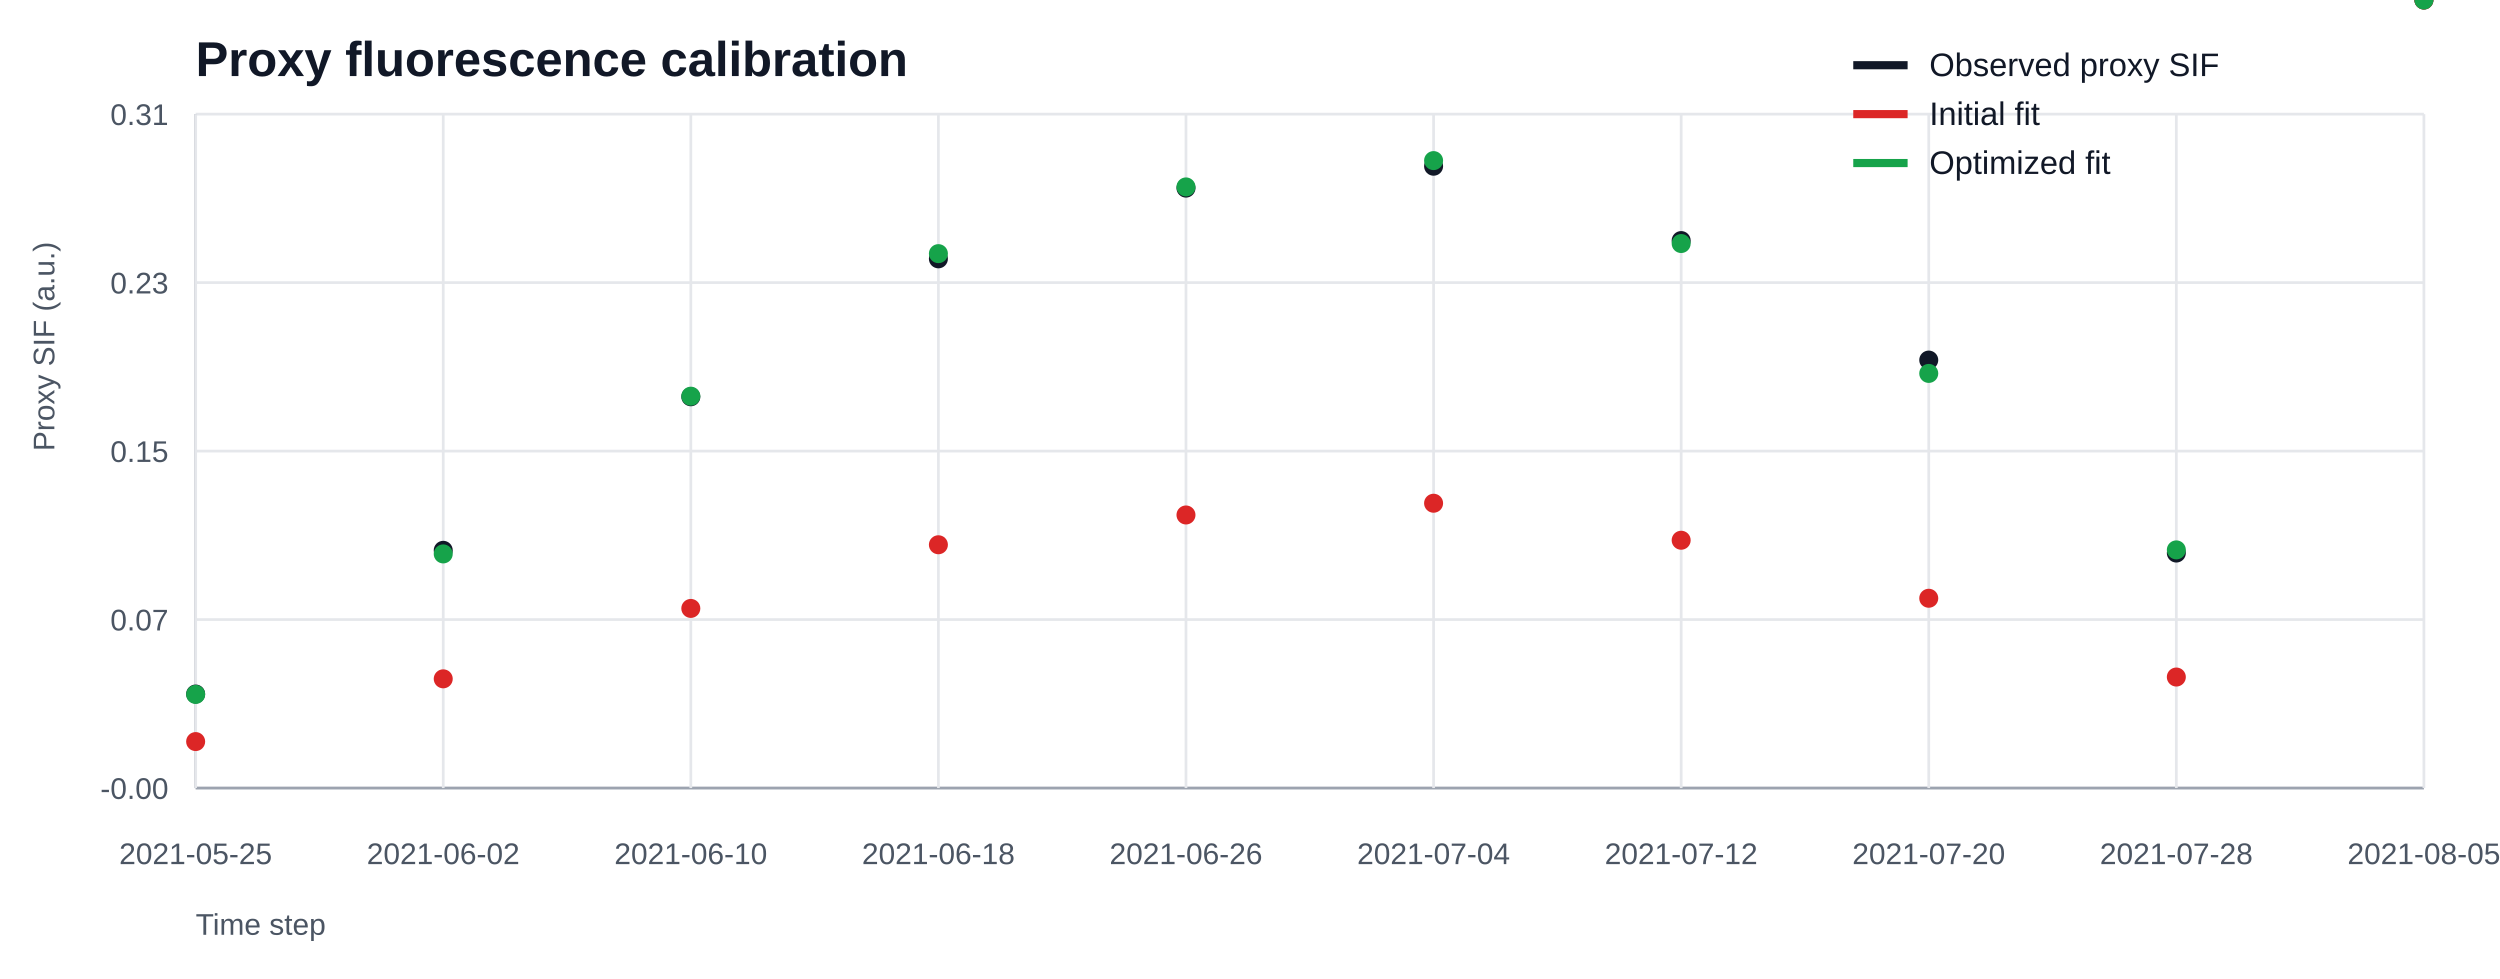
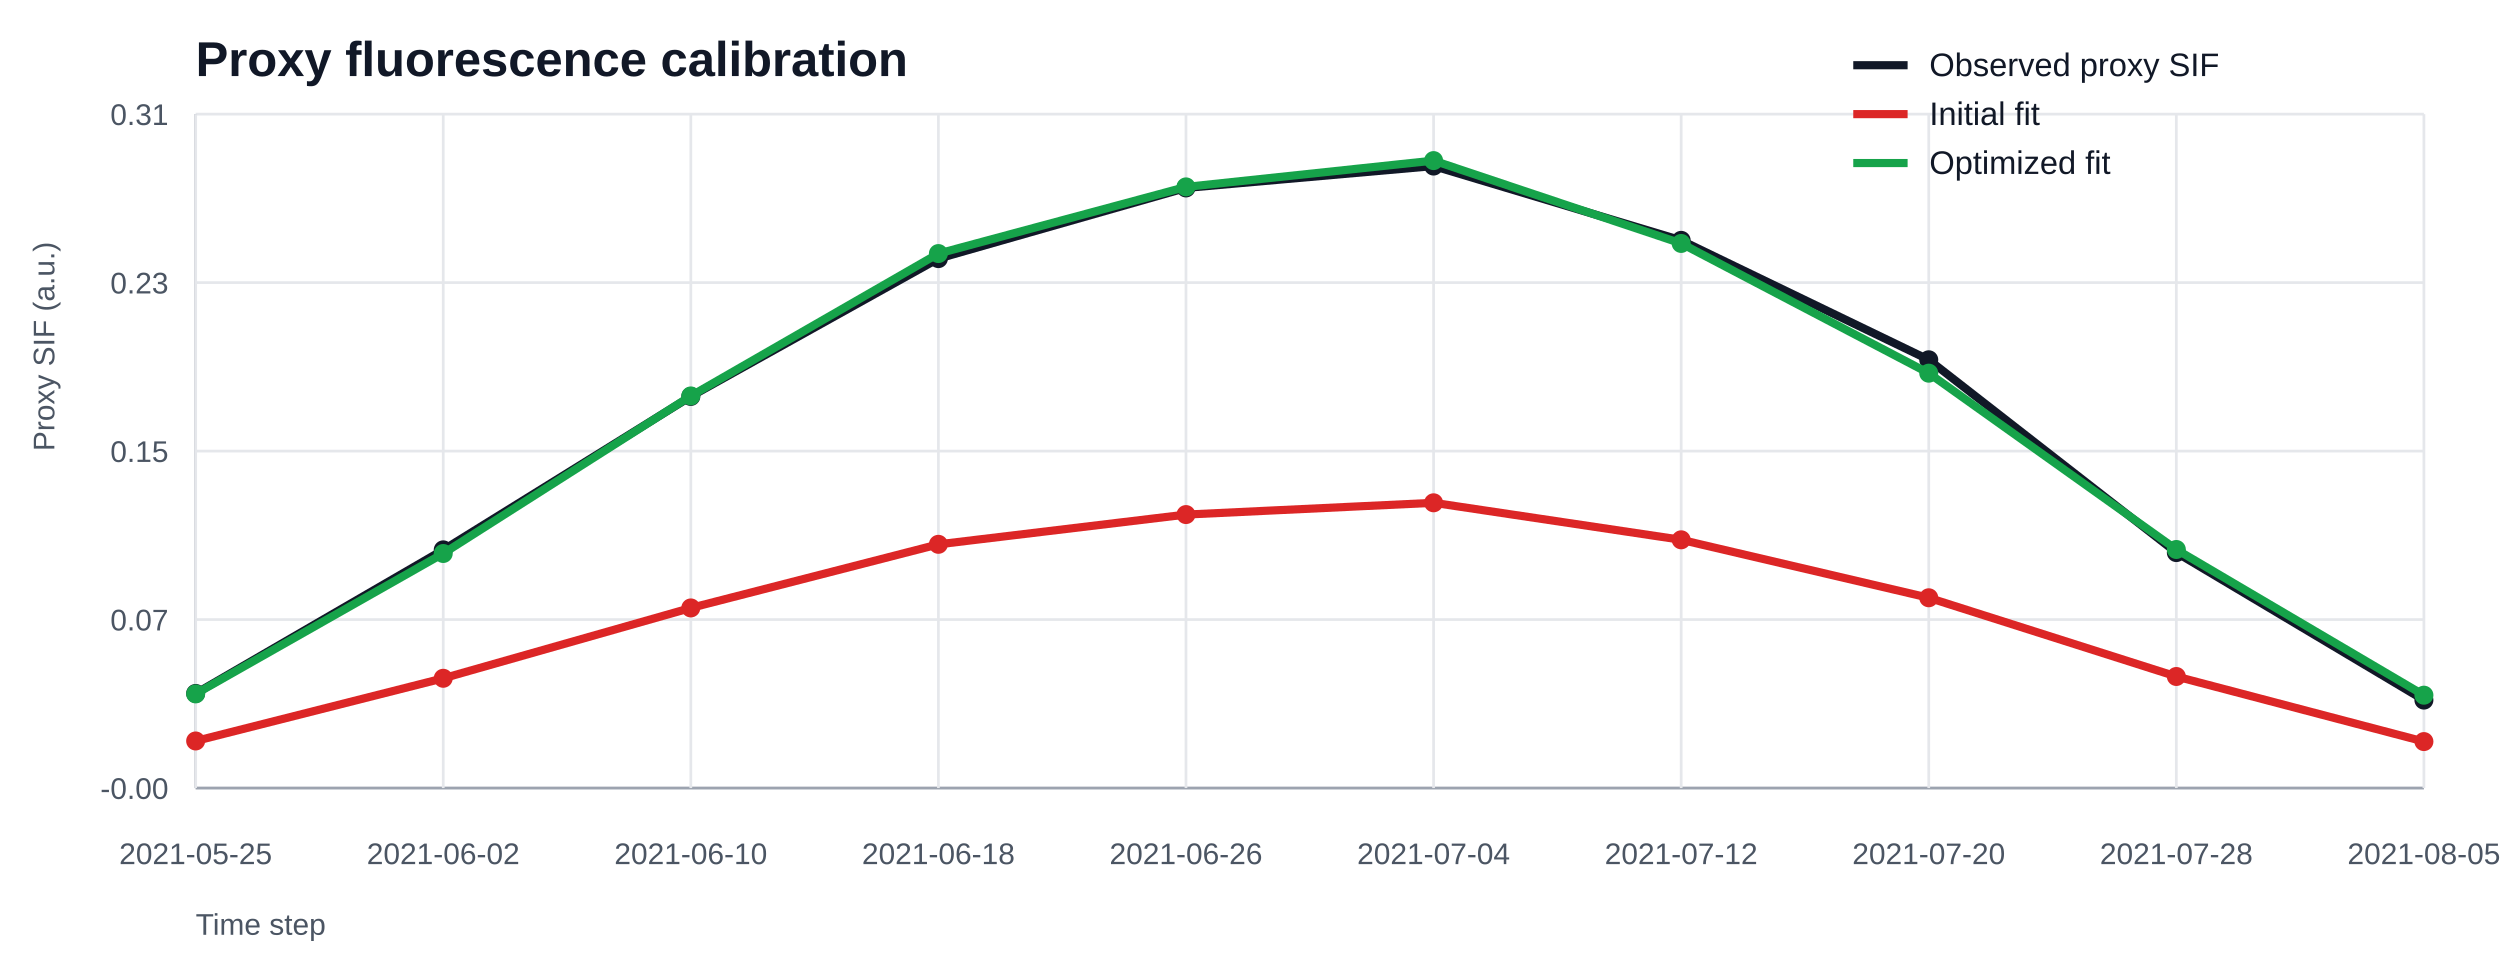
<svg xmlns="http://www.w3.org/2000/svg" width="920" height="360" viewBox="0 0 920 360">
  <style>text{font-family:Arial,sans-serif;fill:#111827;}.axis{stroke:#9ca3af;stroke-width:1;}.grid{stroke:#e5e7eb;stroke-width:1;}.legend{font-size:12px;}.tick{font-size:11px;fill:#4b5563;}.title{font-size:18px;font-weight:700;}</style>
  <text class="title" x="72" y="28">Proxy fluorescence calibration</text>
  <text class="tick" x="72" y="344">Time step</text>
  <text class="tick" transform="translate(20 166.0) rotate(-90)">Proxy SIF (a.u.)</text>
  <line class="grid" x1="72" y1="290.00" x2="892" y2="290.00" />
  <text class="tick" x="62" y="294.00" text-anchor="end">-0.00</text>
  <line class="grid" x1="72" y1="228.00" x2="892" y2="228.00" />
  <text class="tick" x="62" y="232.00" text-anchor="end">0.07</text>
  <line class="grid" x1="72" y1="166.00" x2="892" y2="166.00" />
  <text class="tick" x="62" y="170.00" text-anchor="end">0.15</text>
  <line class="grid" x1="72" y1="104.00" x2="892" y2="104.00" />
  <text class="tick" x="62" y="108.00" text-anchor="end">0.23</text>
  <line class="grid" x1="72" y1="42.00" x2="892" y2="42.00" />
  <text class="tick" x="62" y="46.00" text-anchor="end">0.31</text>
  <line class="axis" x1="72" y1="42" x2="72" y2="290" />
  <line class="axis" x1="72" y1="290" x2="892" y2="290" />
  <line class="grid" x1="72.00" y1="42" x2="72.00" y2="290" />
  <text class="tick" x="72.00" y="318" text-anchor="middle">2021-05-25</text>
  <line class="grid" x1="163.11" y1="42" x2="163.11" y2="290" />
  <text class="tick" x="163.11" y="318" text-anchor="middle">2021-06-02</text>
  <line class="grid" x1="254.22" y1="42" x2="254.22" y2="290" />
  <text class="tick" x="254.22" y="318" text-anchor="middle">2021-06-10</text>
  <line class="grid" x1="345.33" y1="42" x2="345.33" y2="290" />
  <text class="tick" x="345.33" y="318" text-anchor="middle">2021-06-18</text>
  <line class="grid" x1="436.44" y1="42" x2="436.44" y2="290" />
  <text class="tick" x="436.44" y="318" text-anchor="middle">2021-06-26</text>
  <line class="grid" x1="527.56" y1="42" x2="527.56" y2="290" />
  <text class="tick" x="527.56" y="318" text-anchor="middle">2021-07-04</text>
  <line class="grid" x1="618.67" y1="42" x2="618.67" y2="290" />
  <text class="tick" x="618.67" y="318" text-anchor="middle">2021-07-12</text>
  <line class="grid" x1="709.78" y1="42" x2="709.78" y2="290" />
  <text class="tick" x="709.78" y="318" text-anchor="middle">2021-07-20</text>
  <line class="grid" x1="800.89" y1="42" x2="800.89" y2="290" />
  <text class="tick" x="800.89" y="318" text-anchor="middle">2021-07-28</text>
  <line class="grid" x1="892.00" y1="42" x2="892.00" y2="290" />
  <text class="tick" x="892.00" y="318" text-anchor="middle">2021-08-05</text>
-   <polyline fill="none" stroke="#111827" stroke-width="3" points="72.00,255.40 163.11,202.52 254.22,146.01 345.33,95.25 436.44,69.22 527.56,61.17 618.67,88.53 709.78,132.51 800.89,203.52 892.00,nan" />
-   <circle cx="72.00" cy="255.40" r="3.5" fill="#111827" />
-   <circle cx="163.11" cy="202.52" r="3.5" fill="#111827" />
-   <circle cx="254.22" cy="146.01" r="3.5" fill="#111827" />
-   <circle cx="345.33" cy="95.25" r="3.5" fill="#111827" />
-   <circle cx="436.44" cy="69.22" r="3.5" fill="#111827" />
-   <circle cx="527.56" cy="61.17" r="3.5" fill="#111827" />
-   <circle cx="618.67" cy="88.53" r="3.5" fill="#111827" />
-   <circle cx="709.78" cy="132.51" r="3.5" fill="#111827" />
-   <circle cx="800.89" cy="203.52" r="3.5" fill="#111827" />
-   <circle cx="892.00" cy="nan" r="3.5" fill="#111827" />
+   <polyline fill="none" stroke="#111827" stroke-width="3" points="72.00,255.19 163.11,202.35 254.22,145.89 345.33,95.17 436.44,69.16 527.56,61.11 618.67,88.45 709.78,132.40 800.89,203.35 892.00,257.63" />
+   <circle cx="72.00" cy="255.19" r="3.5" fill="#111827" />
+   <circle cx="163.11" cy="202.35" r="3.5" fill="#111827" />
+   <circle cx="254.22" cy="145.89" r="3.5" fill="#111827" />
+   <circle cx="345.33" cy="95.17" r="3.5" fill="#111827" />
+   <circle cx="436.44" cy="69.16" r="3.5" fill="#111827" />
+   <circle cx="527.56" cy="61.11" r="3.5" fill="#111827" />
+   <circle cx="618.67" cy="88.45" r="3.5" fill="#111827" />
+   <circle cx="709.78" cy="132.40" r="3.5" fill="#111827" />
+   <circle cx="800.89" cy="203.35" r="3.5" fill="#111827" />
+   <circle cx="892.00" cy="257.63" r="3.5" fill="#111827" />
  <line x1="682" y1="24" x2="702" y2="24" stroke="#111827" stroke-width="3" />
  <text class="legend" x="710" y="28">Observed proxy SIF</text>
-   <polyline fill="none" stroke="#dc2626" stroke-width="3" points="72.00,272.90 163.11,249.81 254.22,223.90 345.33,200.47 436.44,189.51 527.56,185.19 618.67,198.81 709.78,220.16 800.89,249.15 892.00,nan" />
-   <circle cx="72.00" cy="272.90" r="3.5" fill="#dc2626" />
-   <circle cx="163.11" cy="249.81" r="3.5" fill="#dc2626" />
-   <circle cx="254.22" cy="223.90" r="3.5" fill="#dc2626" />
-   <circle cx="345.33" cy="200.47" r="3.5" fill="#dc2626" />
-   <circle cx="436.44" cy="189.51" r="3.5" fill="#dc2626" />
-   <circle cx="527.56" cy="185.19" r="3.5" fill="#dc2626" />
-   <circle cx="618.67" cy="198.81" r="3.5" fill="#dc2626" />
-   <circle cx="709.78" cy="220.16" r="3.5" fill="#dc2626" />
-   <circle cx="800.89" cy="249.15" r="3.5" fill="#dc2626" />
-   <circle cx="892.00" cy="nan" r="3.5" fill="#dc2626" />
+   <polyline fill="none" stroke="#dc2626" stroke-width="3" points="72.00,272.68 163.11,249.61 254.22,223.72 345.33,200.31 436.44,189.36 527.56,185.03 618.67,198.65 709.78,219.98 800.89,248.95 892.00,272.90" />
+   <circle cx="72.00" cy="272.68" r="3.5" fill="#dc2626" />
+   <circle cx="163.11" cy="249.61" r="3.5" fill="#dc2626" />
+   <circle cx="254.22" cy="223.72" r="3.5" fill="#dc2626" />
+   <circle cx="345.33" cy="200.31" r="3.5" fill="#dc2626" />
+   <circle cx="436.44" cy="189.36" r="3.5" fill="#dc2626" />
+   <circle cx="527.56" cy="185.03" r="3.5" fill="#dc2626" />
+   <circle cx="618.67" cy="198.65" r="3.5" fill="#dc2626" />
+   <circle cx="709.78" cy="219.98" r="3.5" fill="#dc2626" />
+   <circle cx="800.89" cy="248.95" r="3.5" fill="#dc2626" />
+   <circle cx="892.00" cy="272.90" r="3.5" fill="#dc2626" />
  <line x1="682" y1="42" x2="702" y2="42" stroke="#dc2626" stroke-width="3" />
  <text class="legend" x="710" y="46">Initial fit</text>
-   <polyline fill="none" stroke="#16a34a" stroke-width="3" points="72.00,255.55 163.11,203.84 254.22,145.80 345.33,93.34 436.44,68.79 527.56,59.10 618.67,89.62 709.78,137.42 800.89,202.36 892.00,nan" />
-   <circle cx="72.00" cy="255.55" r="3.5" fill="#16a34a" />
-   <circle cx="163.11" cy="203.84" r="3.5" fill="#16a34a" />
-   <circle cx="254.22" cy="145.80" r="3.5" fill="#16a34a" />
-   <circle cx="345.33" cy="93.34" r="3.5" fill="#16a34a" />
-   <circle cx="436.44" cy="68.79" r="3.5" fill="#16a34a" />
+   <polyline fill="none" stroke="#16a34a" stroke-width="3" points="72.00,255.35 163.11,203.69 254.22,145.71 345.33,93.31 436.44,68.78 527.56,59.10 618.67,89.59 709.78,137.33 800.89,202.21 892.00,255.83" />
+   <circle cx="72.00" cy="255.35" r="3.5" fill="#16a34a" />
+   <circle cx="163.11" cy="203.69" r="3.5" fill="#16a34a" />
+   <circle cx="254.22" cy="145.71" r="3.5" fill="#16a34a" />
+   <circle cx="345.33" cy="93.31" r="3.5" fill="#16a34a" />
+   <circle cx="436.44" cy="68.78" r="3.5" fill="#16a34a" />
  <circle cx="527.56" cy="59.10" r="3.5" fill="#16a34a" />
-   <circle cx="618.67" cy="89.62" r="3.5" fill="#16a34a" />
-   <circle cx="709.78" cy="137.42" r="3.5" fill="#16a34a" />
-   <circle cx="800.89" cy="202.36" r="3.5" fill="#16a34a" />
-   <circle cx="892.00" cy="nan" r="3.5" fill="#16a34a" />
+   <circle cx="618.67" cy="89.59" r="3.5" fill="#16a34a" />
+   <circle cx="709.78" cy="137.33" r="3.5" fill="#16a34a" />
+   <circle cx="800.89" cy="202.21" r="3.5" fill="#16a34a" />
+   <circle cx="892.00" cy="255.83" r="3.5" fill="#16a34a" />
  <line x1="682" y1="60" x2="702" y2="60" stroke="#16a34a" stroke-width="3" />
  <text class="legend" x="710" y="64">Optimized fit</text>
</svg>
